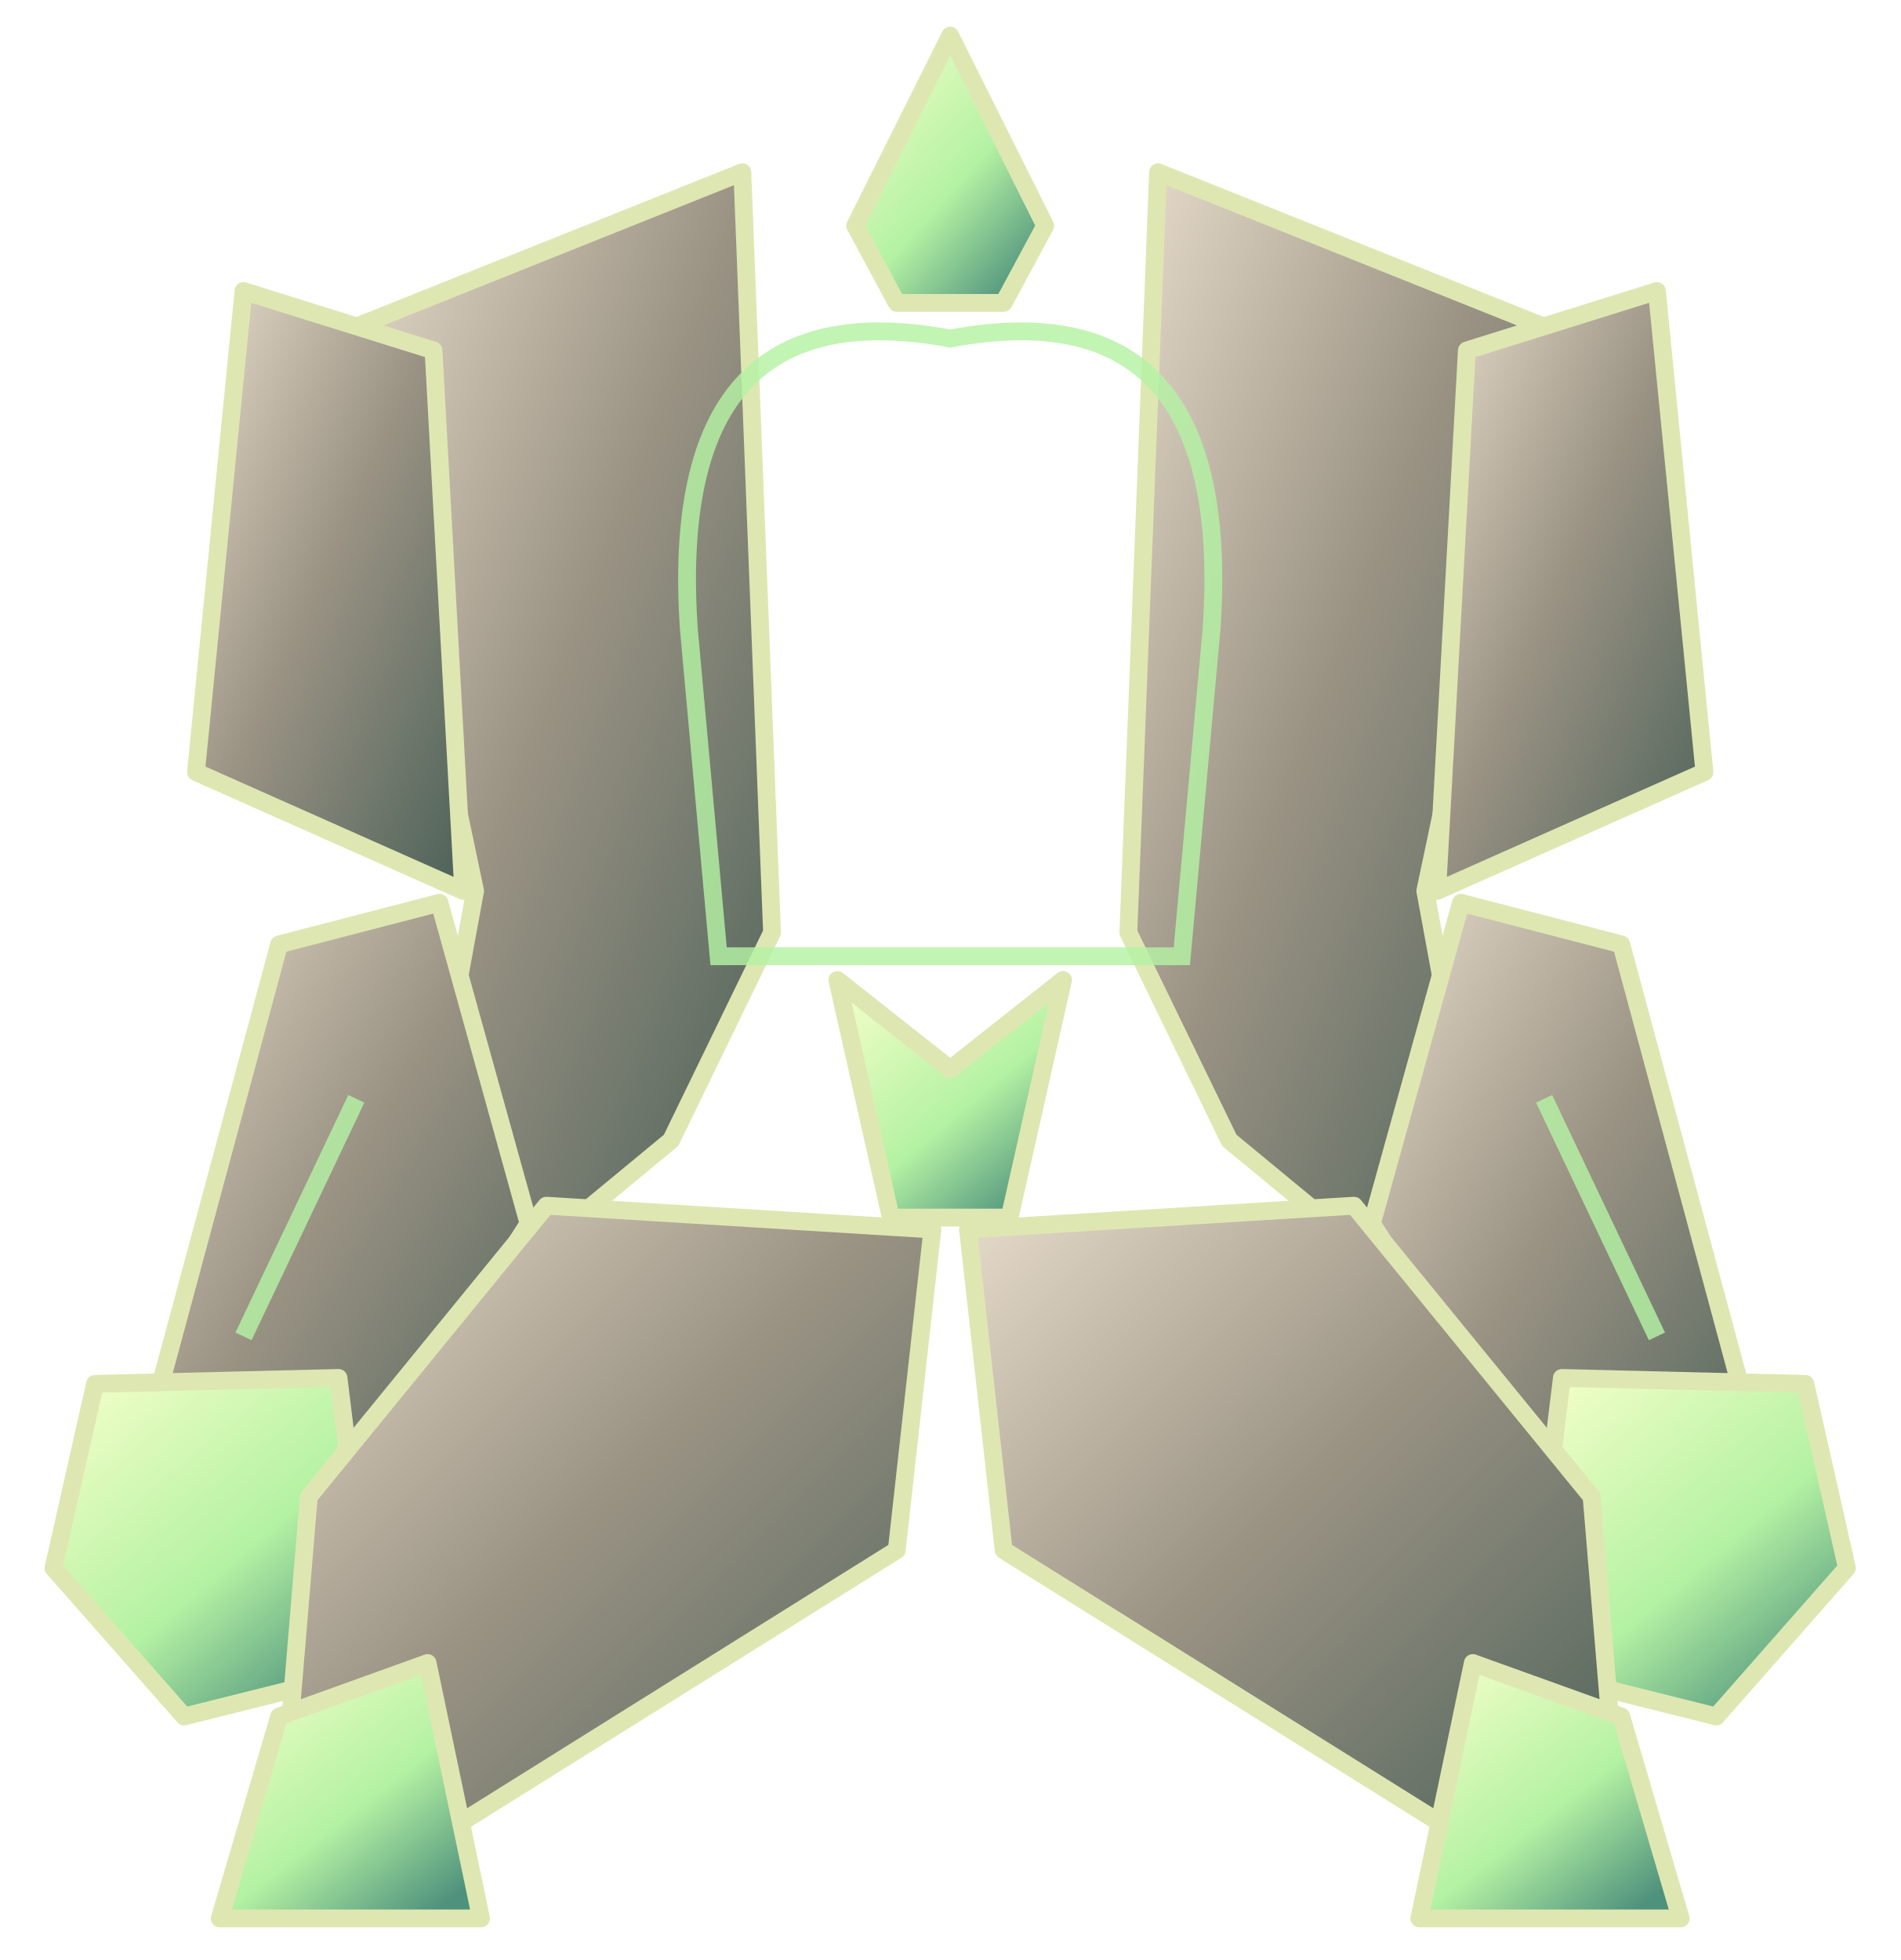
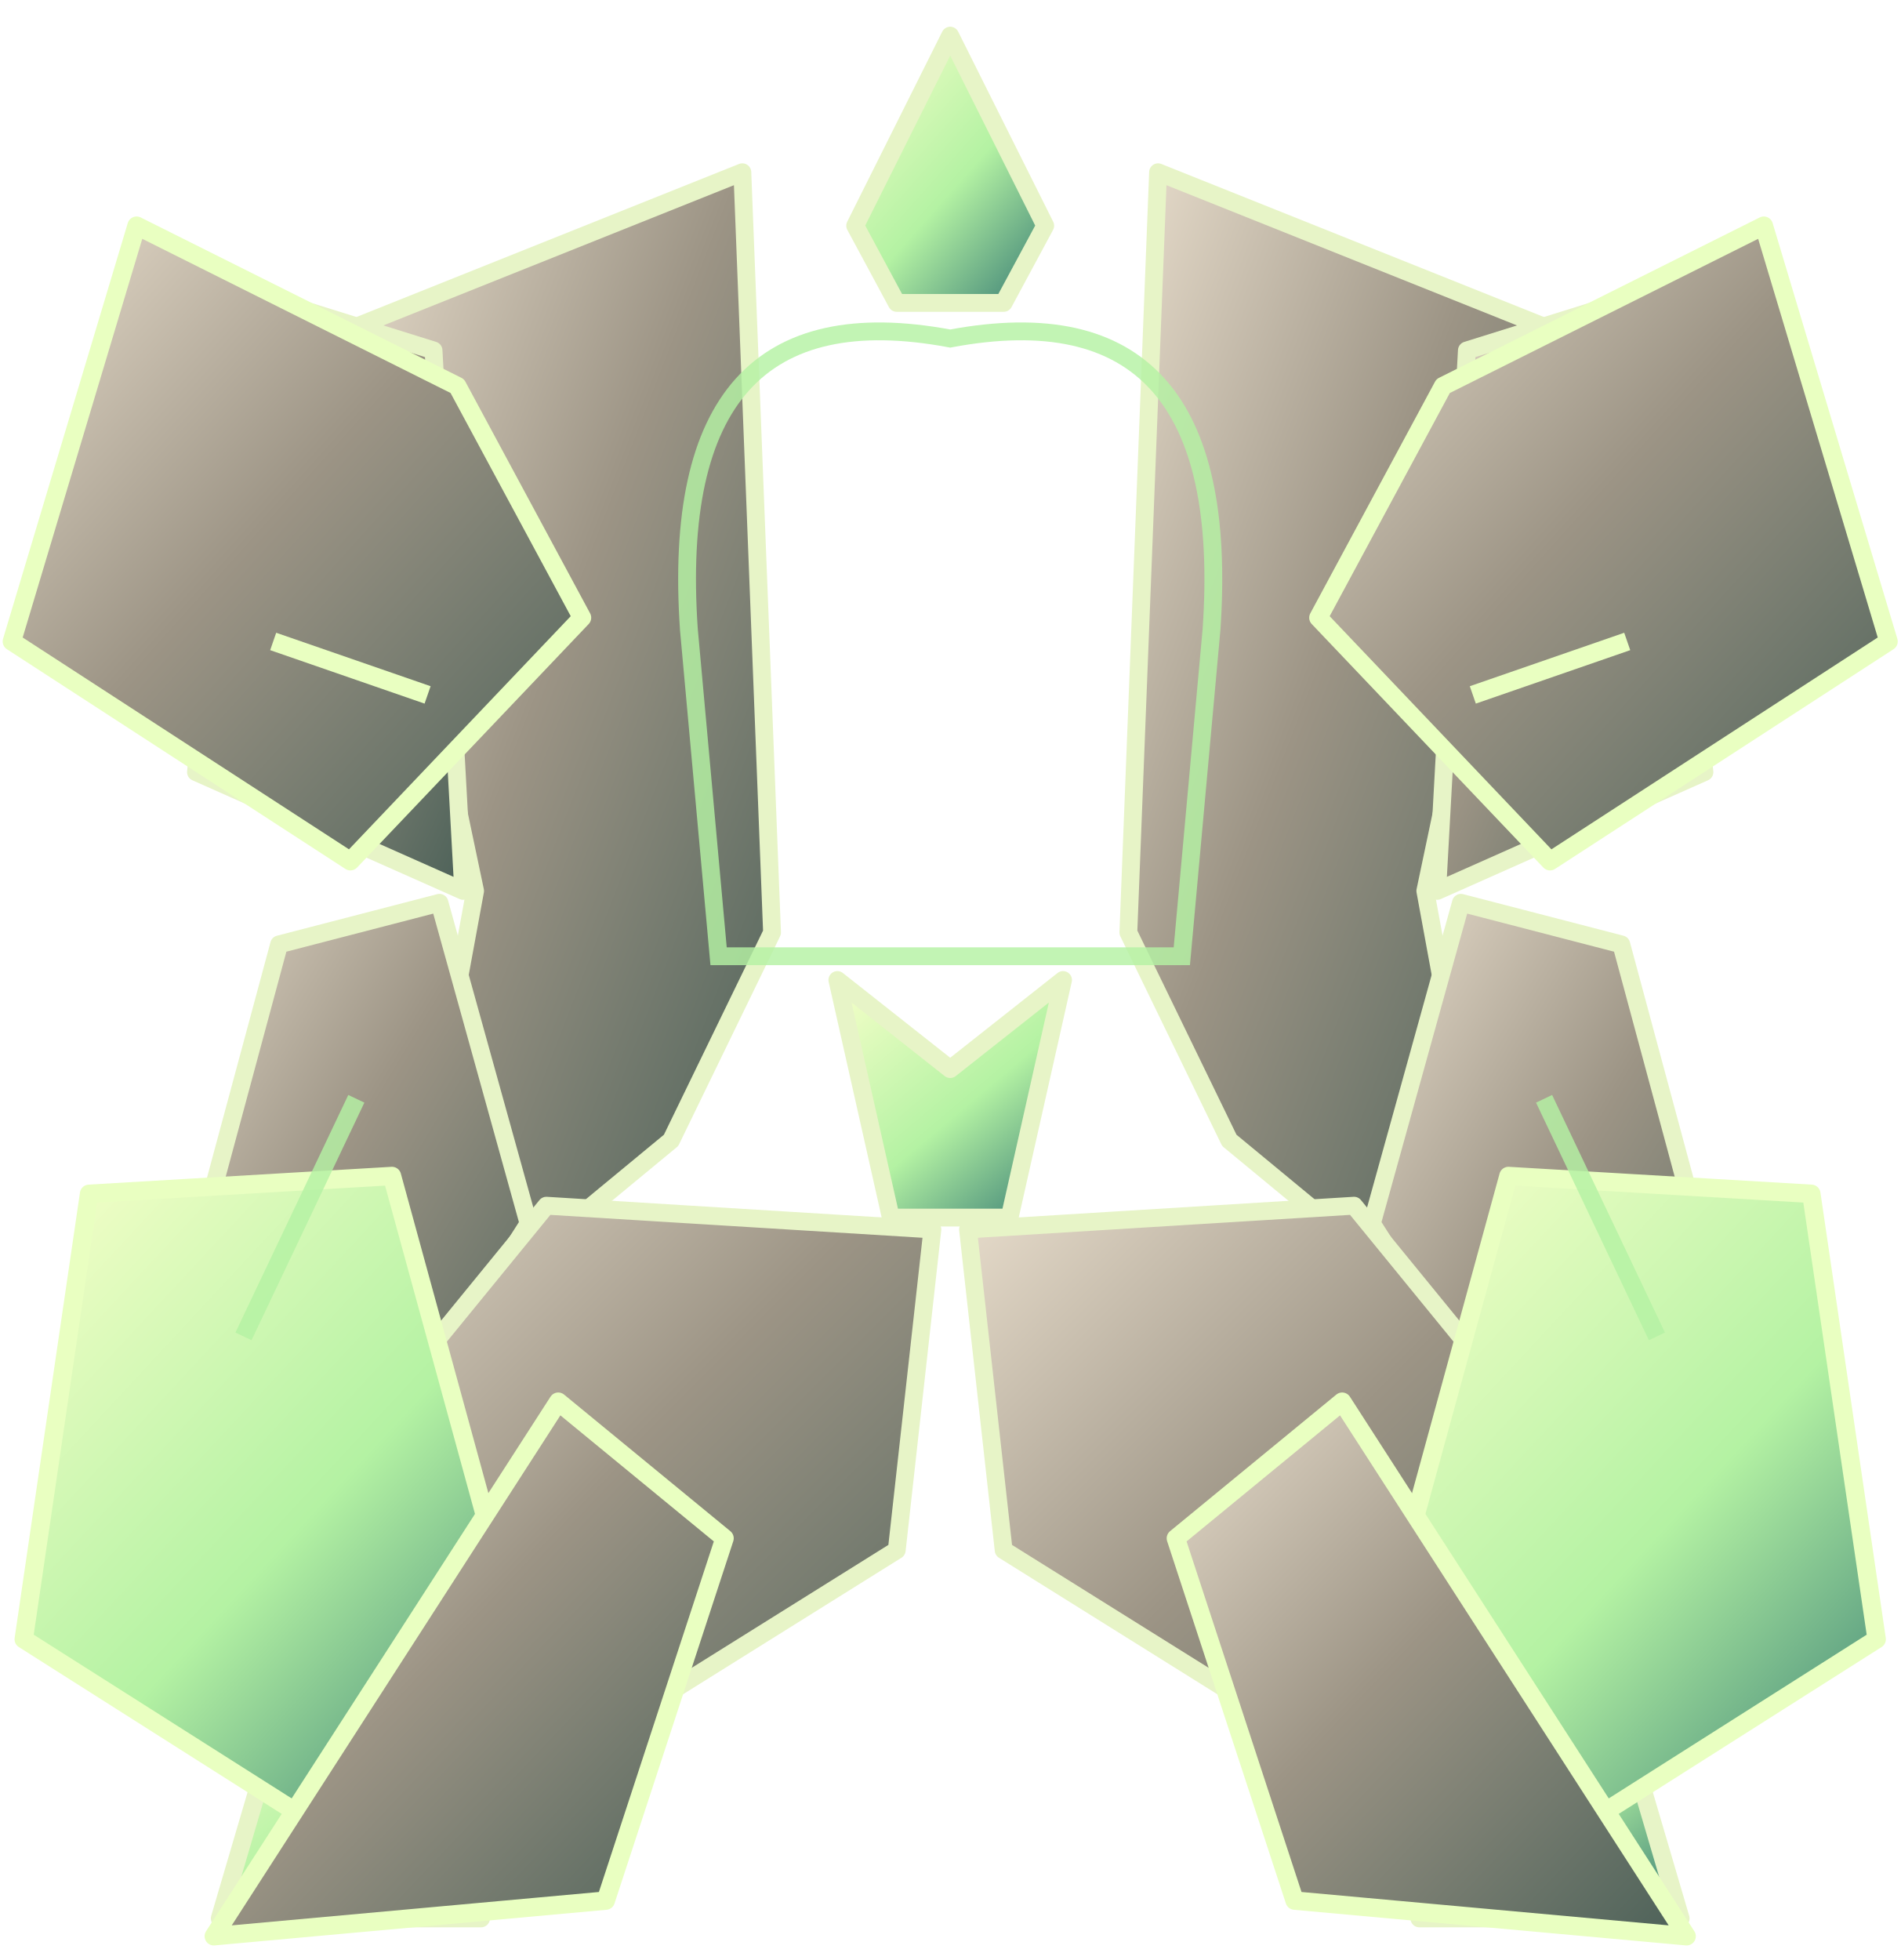
<svg xmlns="http://www.w3.org/2000/svg" viewBox="0 0 320 330" role="img" aria-label="titan Guardian shell">
  <defs>
    <linearGradient id="stone" x1="0" x2="1" y1="0" y2="1">
      <stop stop-color="#e7dccb" />
      <stop offset=".46" stop-color="#9c9485" />
      <stop offset="1" stop-color="#4c6158" />
    </linearGradient>
    <linearGradient id="crystal" x2=".8" y2="1">
      <stop stop-color="#f7ffca" />
      <stop offset=".6" stop-color="#b4f2a3" />
      <stop offset="1" stop-color="#4e917c" />
    </linearGradient>
  </defs>
-   <g stroke="#dee7b2" stroke-width="3" stroke-linejoin="round">
+   <g stroke="#e7f4c7" stroke-width="3" stroke-linejoin="round">
    <path fill="url(#stone)" d="M80 150 L60 55 L125 29 L130 157 L113 192 L90 211 L71 199Z" />
    <path fill="url(#stone)" d="M240 150 L260 55 L195 29 L190 157 L207 192 L230 211 L249 199Z" />
    <path fill="url(#stone)" d="M74 152 L47 159 L23 248 L54 261 L89 206Z" />
    <path fill="url(#stone)" d="M246 152 L273 159 L297 248 L266 261 L231 206Z" />
    <path fill="url(#crystal)" d="M16 233 L57 232 L63 281 L31 289 L9 264Z" />
    <path fill="url(#crystal)" d="M304 233 L263 232 L257 281 L289 289 L311 264Z" />
    <path fill="url(#stone)" d="M92 203 L157 207 L151 261 L71 311 L47 312 L52 252Z" />
    <path fill="url(#stone)" d="M228 203 L163 207 L169 261 L249 311 L273 312 L268 252Z" />
    <path fill="url(#crystal)" d="M47 289 L72 280 L81 323 L37 323Z" />
    <path fill="url(#crystal)" d="M273 289 L248 280 L239 323 L283 323Z" />
    <path fill="url(#stone)" d="M73 59 L41 49 L33 130 L78 150Z" />
    <path fill="url(#stone)" d="M247 59 L279 49 L287 130 L242 150Z" />
    <path fill="url(#crystal)" d="M144 38 L160 6 L176 38 L169 51 L151 51Z" />
    <path fill="url(#crystal)" d="M141 165 L160 180 L179 165 L170 205 L150 205Z" />
  </g>
+   <g stroke="#e9ffc1" stroke-width="3.1" stroke-linejoin="round">
+     <path d="M77 65 23 38 2 108 59 145 98 104Z" fill="url(#stone)" />
+     <path d="m243 65 54-27 21 70-57 37-39-41Z" fill="url(#stone)" />
+     <path d="M15 201 66 198 86 271 56 309 4 276Z" fill="url(#crystal)" />
+     <path d="m305 201-51-3-20 73 30 38 52-33Z" fill="url(#crystal)" />
+     <path d="M94 236 122 259 102 320 36 326Z" fill="url(#stone)" />
+     <path d="m226 236-28 23 20 61 66 6Z" fill="url(#stone)" />
+     <path d="m46 108 26 9M274 108l-26 9" fill="none" />
+   </g>
  <g fill="none" stroke="#b4f2a3" stroke-width="3" opacity=".82">
    <path d="M116 106 Q112 48 160 57 Q208 48 204 106 L199 161 L121 161Z" />
    <path d="M60 185 L41 225M260 185 L279 225" />
  </g>
</svg>
